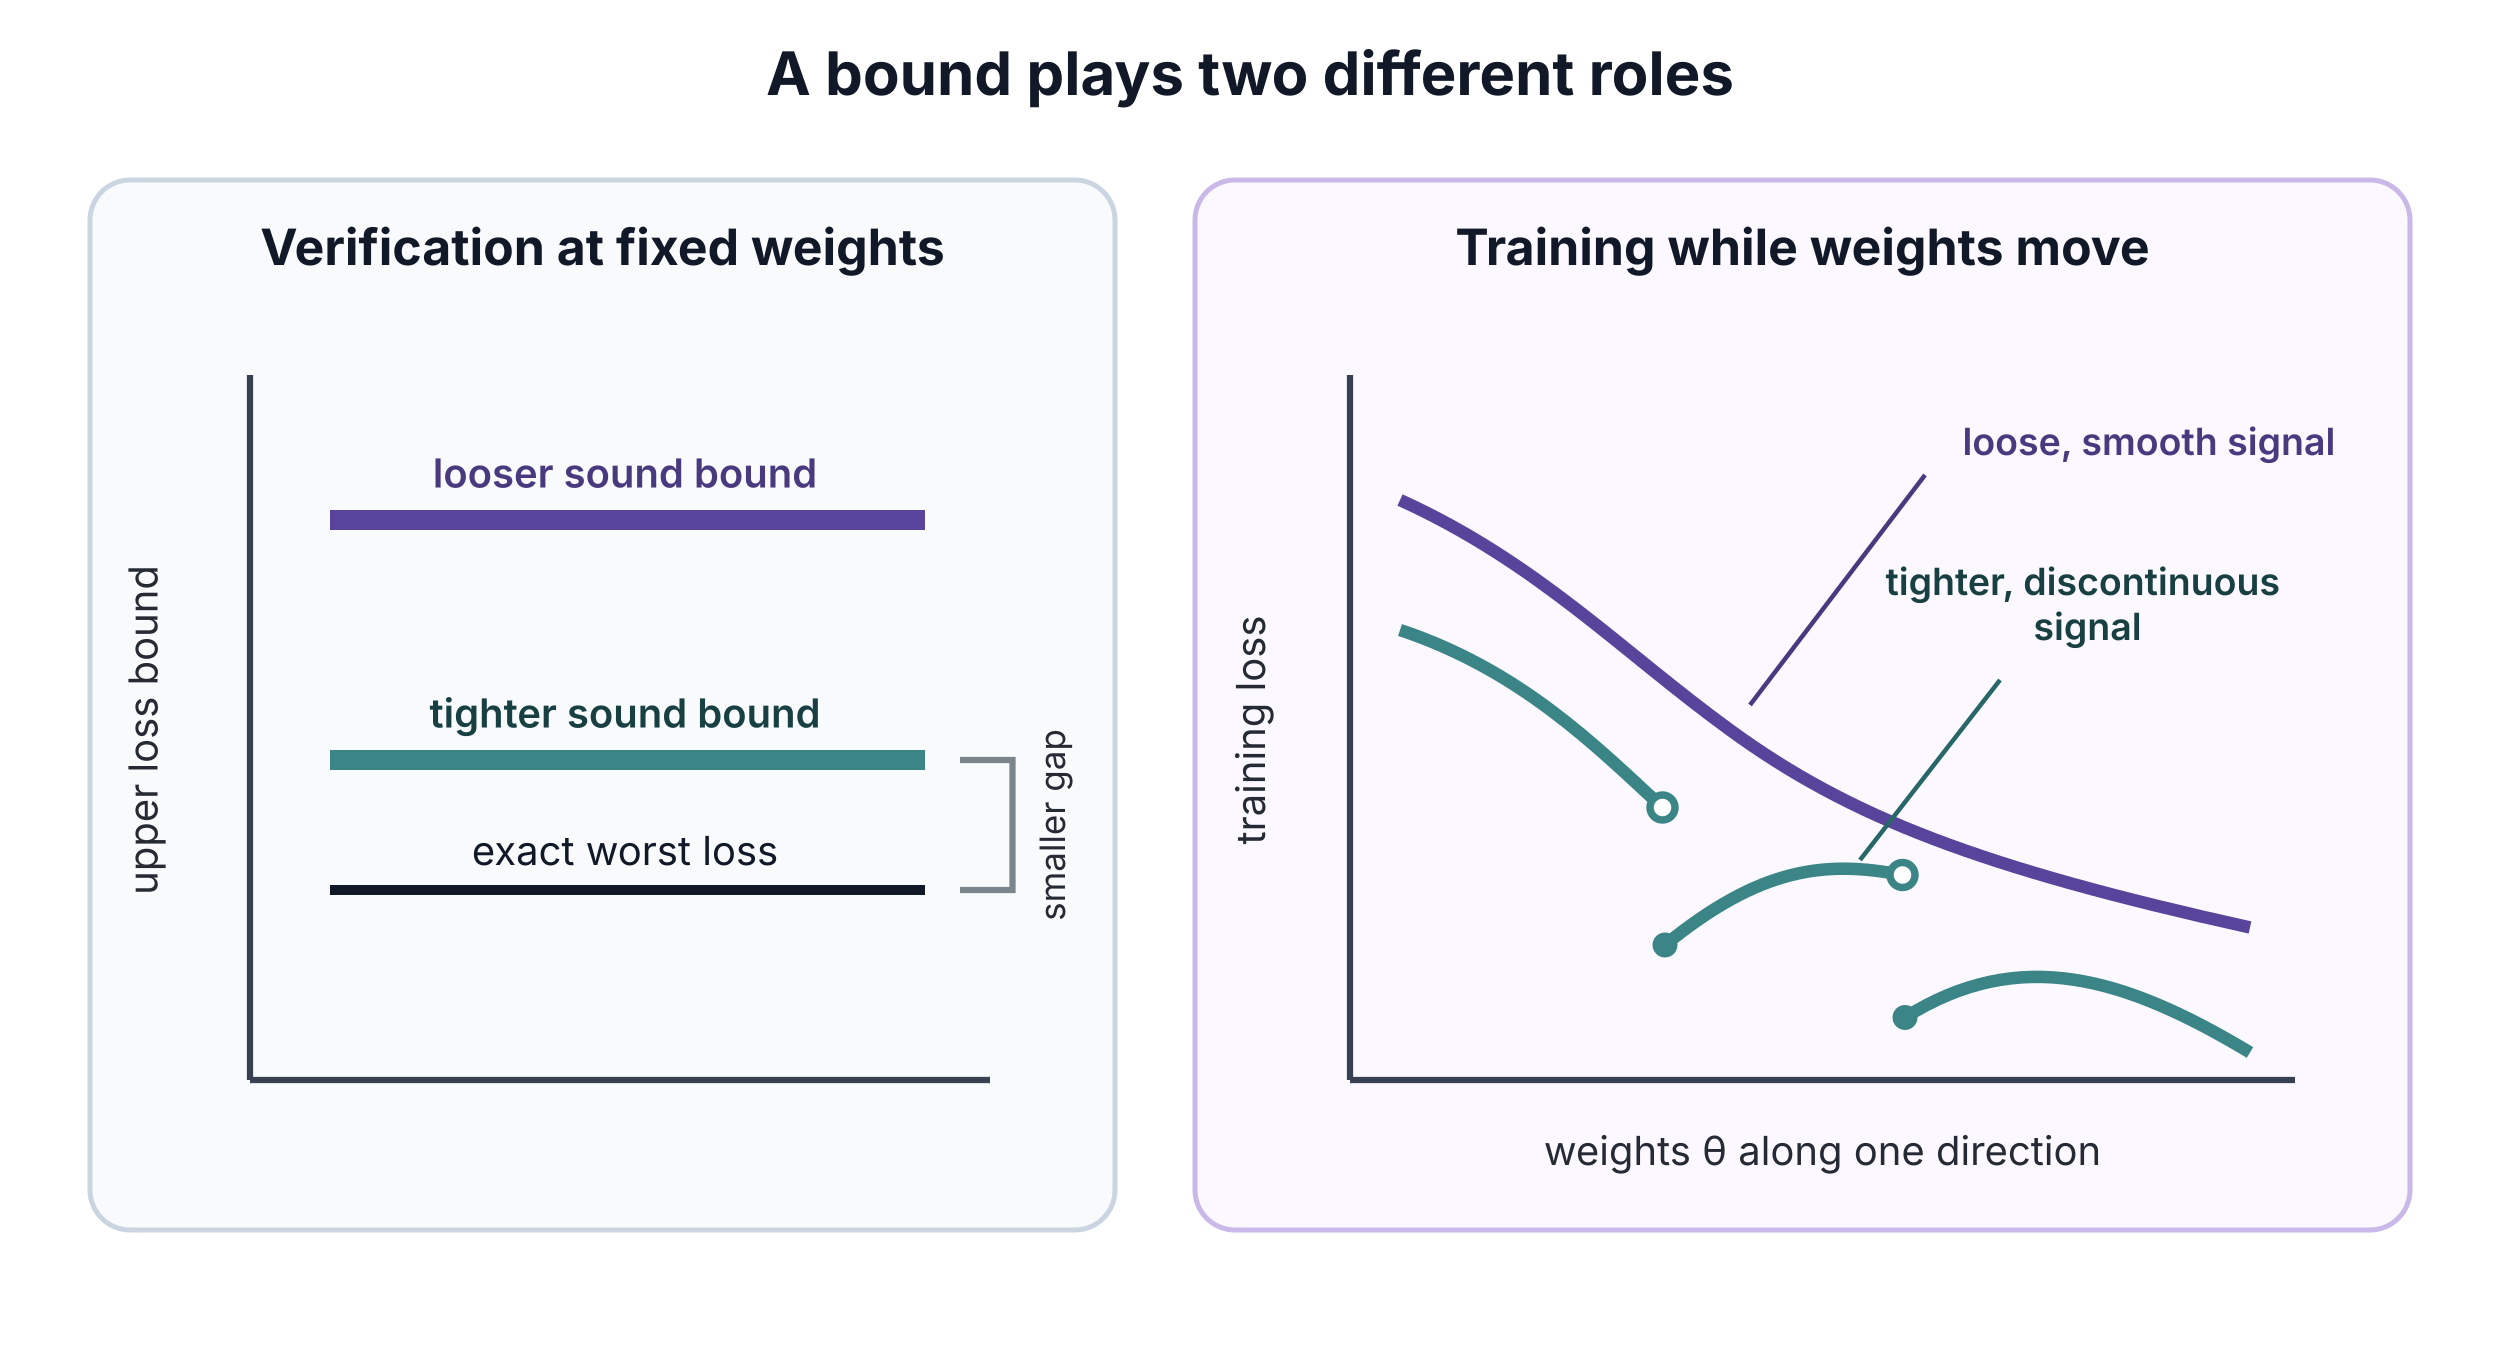
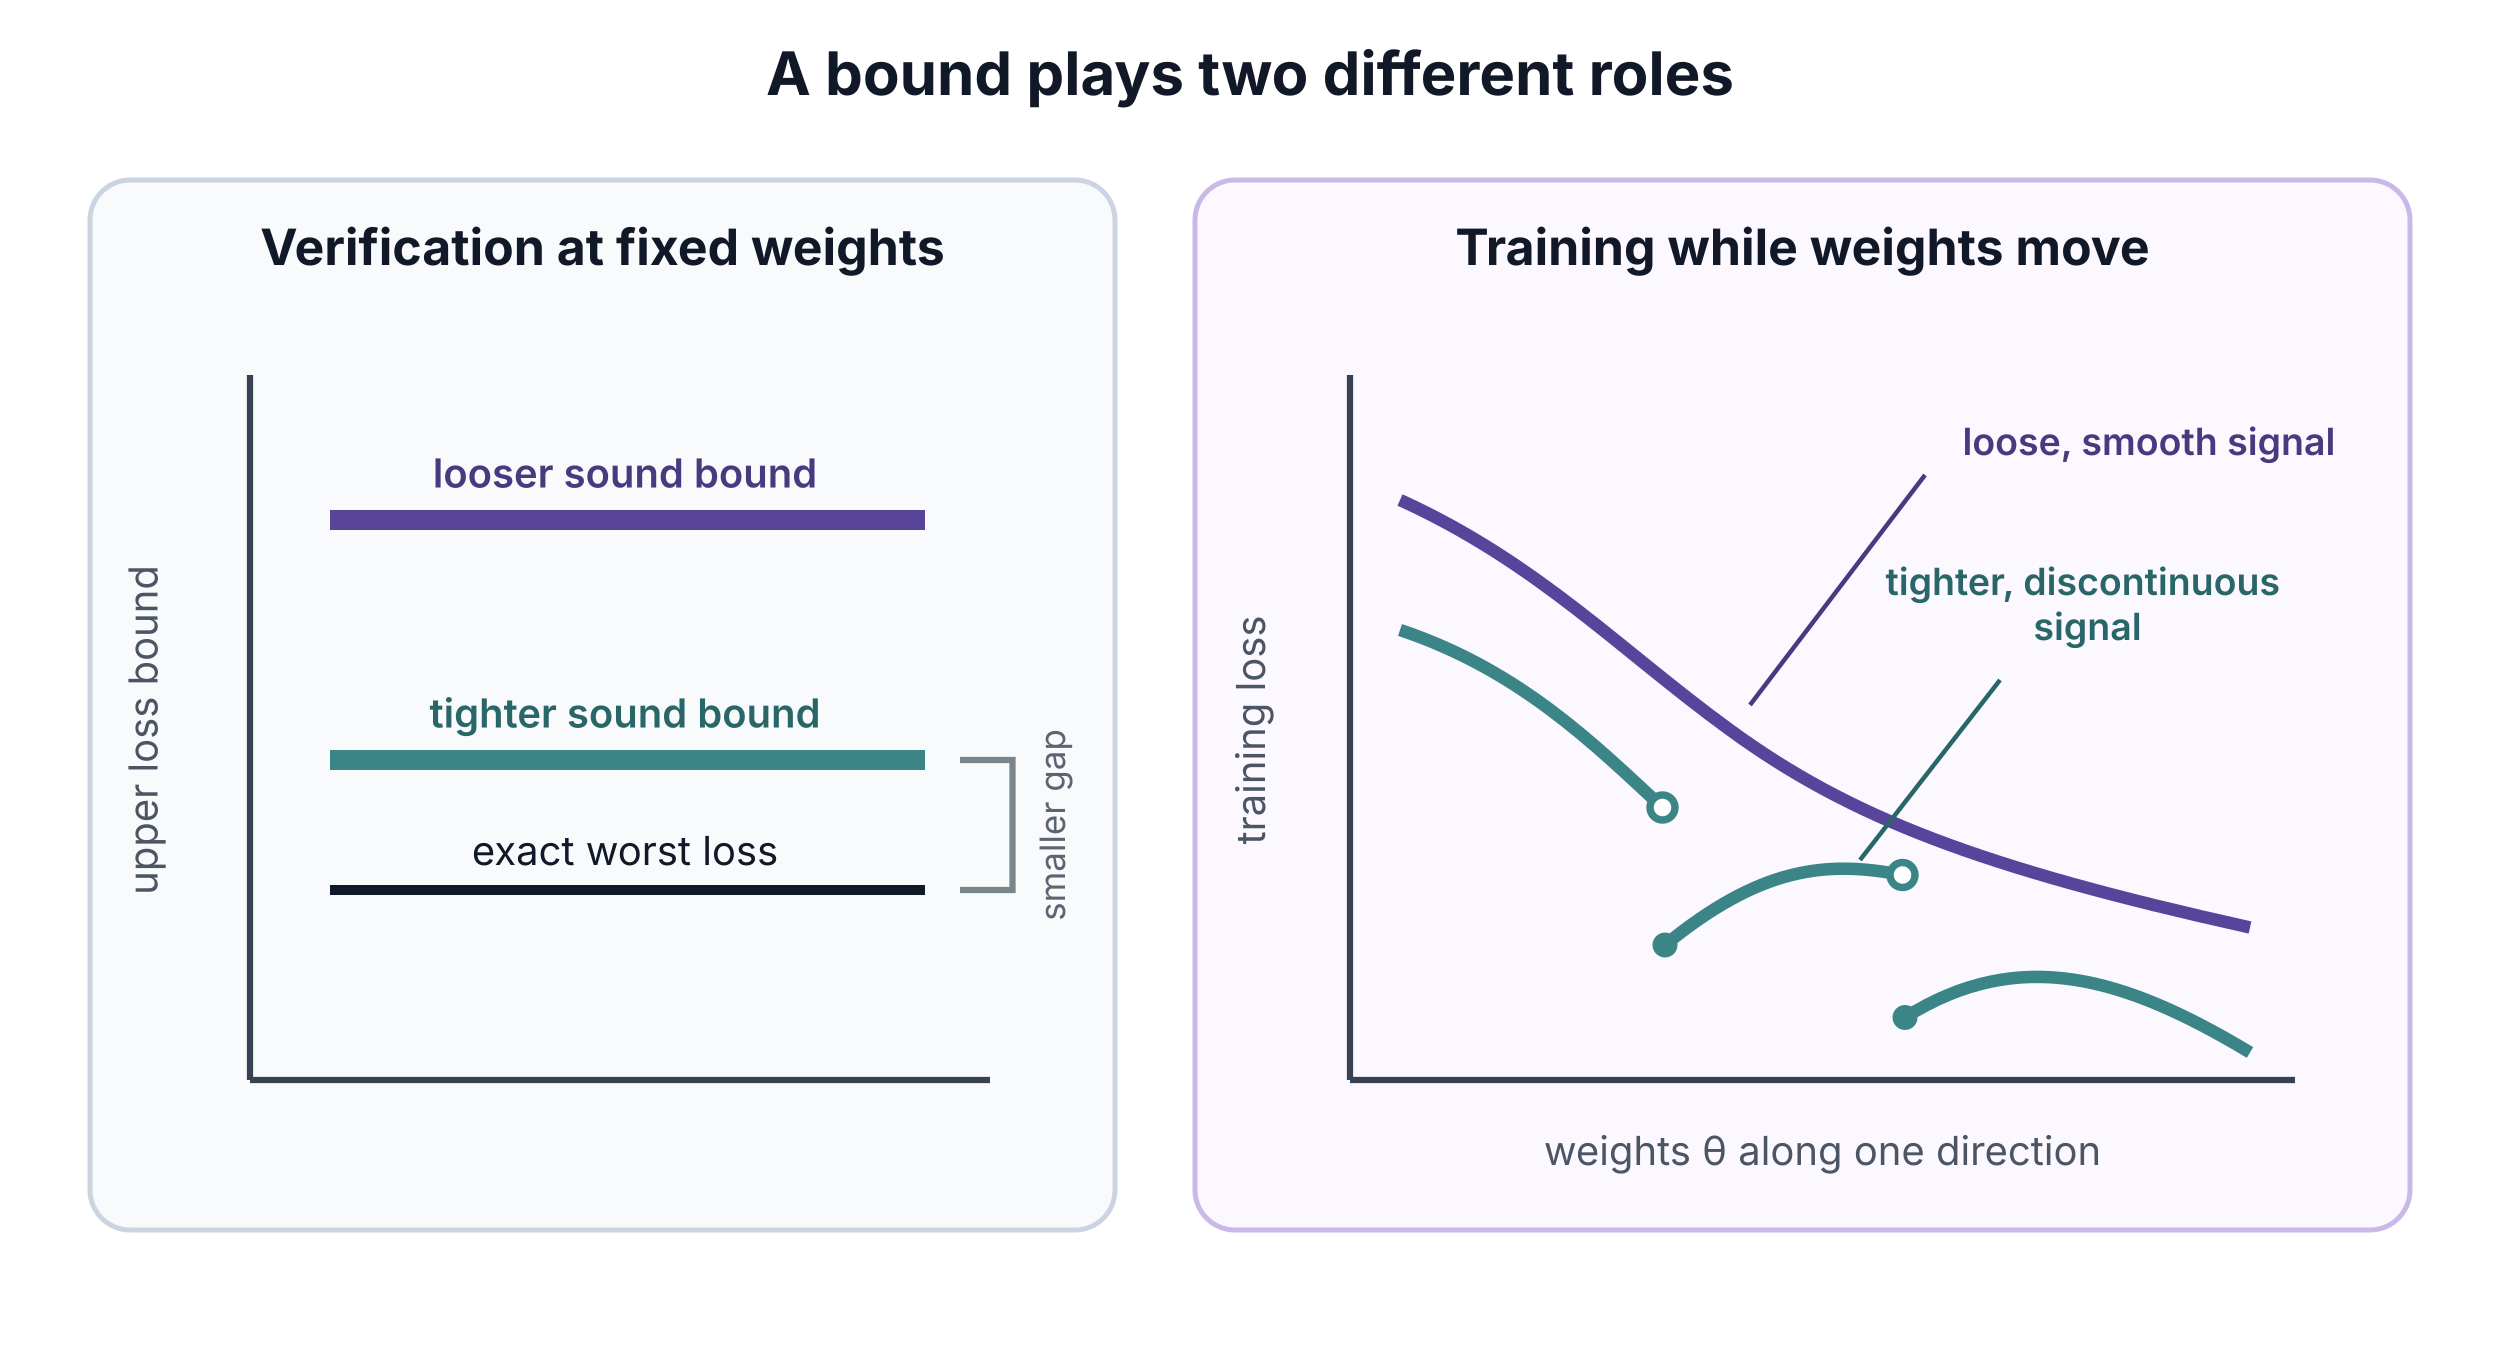
<svg xmlns="http://www.w3.org/2000/svg" viewBox="0 0 1000 540" role="img" aria-labelledby="title desc">
  <rect width="1000" height="540" fill="#fff" />
  <text x="500" y="38" text-anchor="middle" font-family="-apple-system,BlinkMacSystemFont,'Segoe UI',sans-serif" font-size="24" font-weight="650" fill="#111827">A bound plays two different roles</text>
  <g font-family="-apple-system,BlinkMacSystemFont,'Segoe UI',sans-serif">
    <rect x="36" y="72" width="410" height="420" rx="16" fill="#f8fafc" stroke="#cbd5e1" stroke-width="2" />
    <text x="241" y="106" text-anchor="middle" font-size="20" font-weight="650" fill="#111827">Verification at fixed weights</text>
    <line x1="100" y1="432" x2="100" y2="150" stroke="#374151" stroke-width="2.5" />
    <line x1="100" y1="432" x2="396" y2="432" stroke="#374151" stroke-width="2.5" />
-     <text x="63" y="292" text-anchor="middle" transform="rotate(-90 63 292)" font-size="16" fill="#252a34">upper loss bound</text>
+     <text x="63" y="292" text-anchor="middle" transform="rotate(-90 63 292)" font-size="16" fill="#4b5563">upper loss bound</text>
    <line x1="132" y1="356" x2="370" y2="356" stroke="#111827" stroke-width="4" />
    <text x="250" y="346" text-anchor="middle" font-size="16" fill="#111827">exact worst loss</text>
    <line x1="132" y1="304" x2="370" y2="304" stroke="#3b8587" stroke-width="8" />
-     <text x="250" y="291" text-anchor="middle" font-size="16" font-weight="600" fill="#183f41">tighter sound bound</text>
+     <text x="250" y="291" text-anchor="middle" font-size="16" font-weight="600" fill="#296668">tighter sound bound</text>
    <line x1="132" y1="208" x2="370" y2="208" stroke="#59449b" stroke-width="8" />
    <text x="250" y="195" text-anchor="middle" font-size="16" font-weight="600" fill="#49397f">looser sound bound</text>
    <path d="M384 304 L405 304 L405 356 L384 356" fill="none" stroke="#7a858c" stroke-width="2.5" />
-     <text x="426" y="330" text-anchor="middle" transform="rotate(-90 426 330)" font-size="14" fill="#252a34">smaller gap</text>
+     <text x="426" y="330" text-anchor="middle" transform="rotate(-90 426 330)" font-size="14" fill="#5b6470">smaller gap</text>
    <rect x="478" y="72" width="486" height="420" rx="16" fill="#fbf8ff" stroke="#c9b8e8" stroke-width="2" />
    <text x="721" y="106" text-anchor="middle" font-size="20" font-weight="650" fill="#111827">Training while weights move</text>
    <line x1="540" y1="432" x2="540" y2="150" stroke="#374151" stroke-width="2.5" />
    <line x1="540" y1="432" x2="918" y2="432" stroke="#374151" stroke-width="2.5" />
-     <text x="729" y="466" text-anchor="middle" font-size="16" fill="#252a34">weights θ along one direction</text>
-     <text x="506" y="292" text-anchor="middle" transform="rotate(-90 506 292)" font-size="16" fill="#252a34">training loss</text>
+     <text x="729" y="466" text-anchor="middle" font-size="16" fill="#4b5563">weights θ along one direction</text>
+     <text x="506" y="292" text-anchor="middle" transform="rotate(-90 506 292)" font-size="16" fill="#4b5563">training loss</text>
    <path d="M560 200 C615 225 648 260 692 292 C740 327 792 347 900 371" fill="none" stroke="#59449b" stroke-width="5" />
    <path d="M560 252 C608 268 638 298 665 323 M666 378 C704 347 730 344 761 350 M762 407 C808 378 850 391 900 421" fill="none" stroke="#3b8587" stroke-width="5" />
    <g fill="#fff" stroke="#3b8587" stroke-width="3">
      <circle cx="665" cy="323" r="5" />
      <circle cx="761" cy="350" r="5" />
    </g>
    <g fill="#3b8587">
      <circle cx="666" cy="378" r="5" />
      <circle cx="762" cy="407" r="5" />
    </g>
    <text x="785" y="182" font-size="15" font-weight="600" fill="#49397f">loose, smooth signal</text>
    <line x1="770" y1="190" x2="700" y2="282" stroke="#49397f" stroke-width="1.8" />
-     <text x="835" y="238" text-anchor="middle" font-size="15" font-weight="600" fill="#183f41">
+     <text x="835" y="238" text-anchor="middle" font-size="15" font-weight="600" fill="#296668">
      <tspan x="835">tighter, discontinuous</tspan>
      <tspan x="835" dy="18">signal</tspan>
    </text>
    <line x1="800" y1="272" x2="744" y2="344" stroke="#296668" stroke-width="1.8" />
  </g>
</svg>
